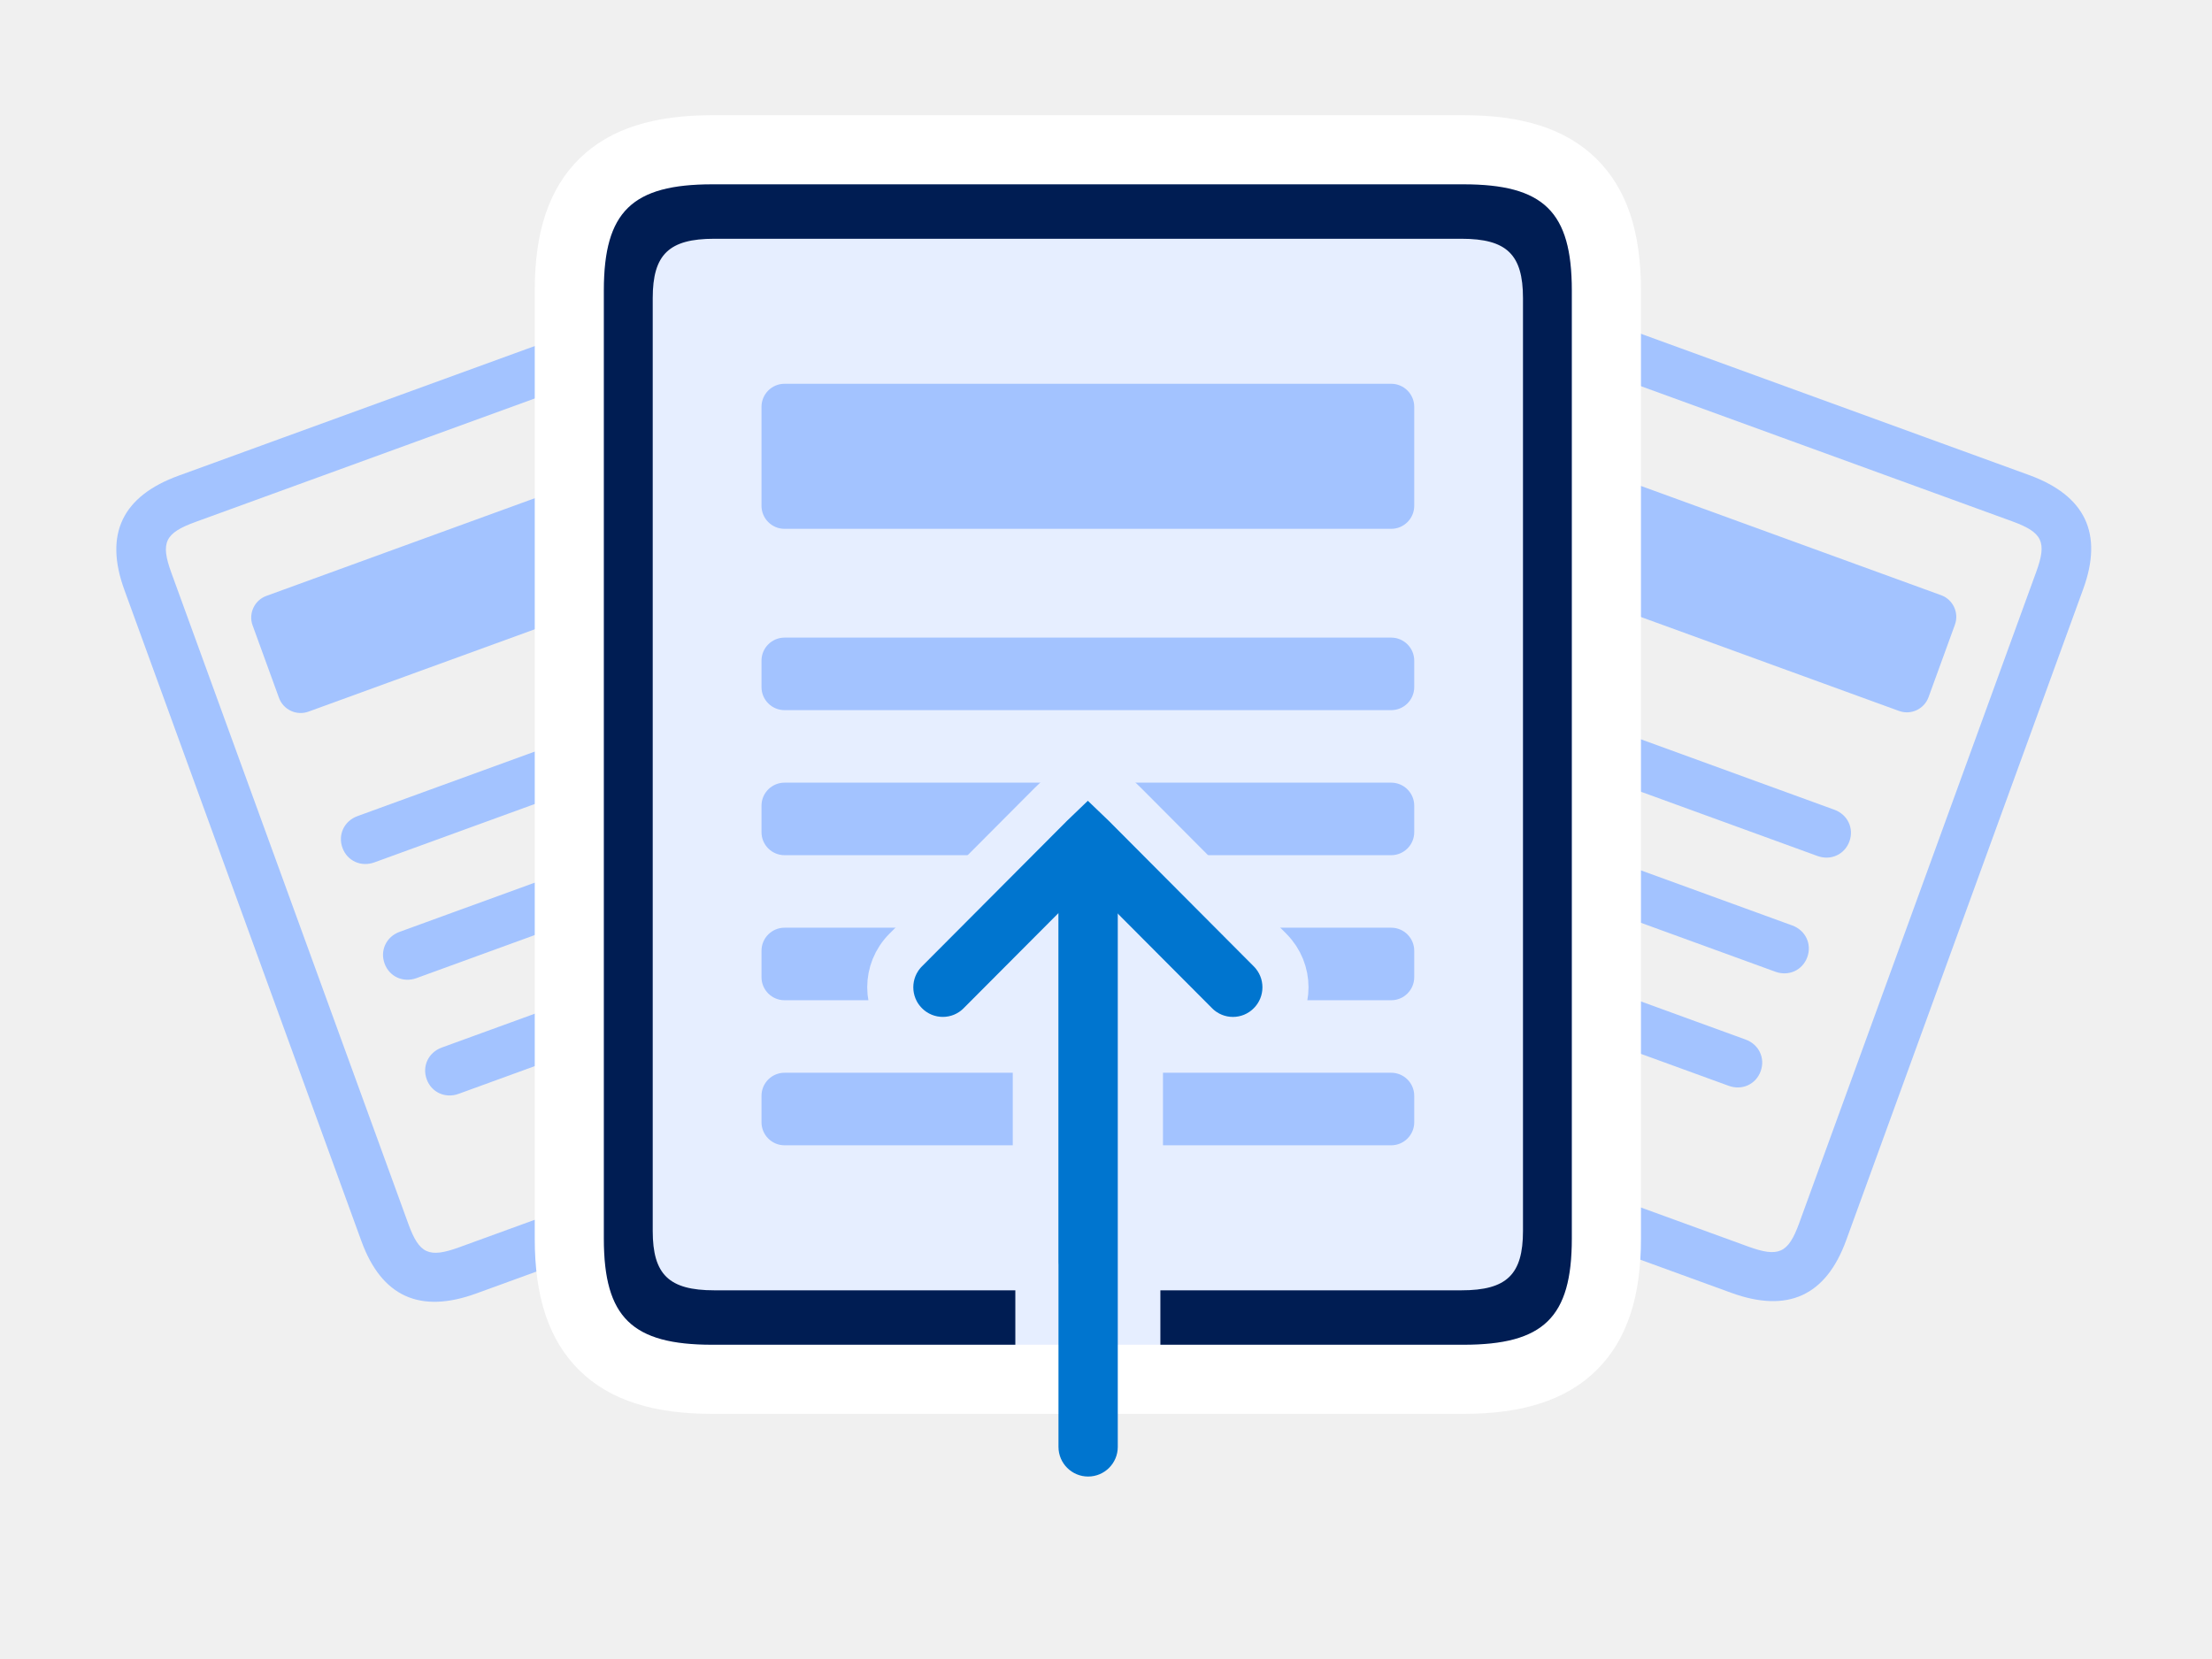
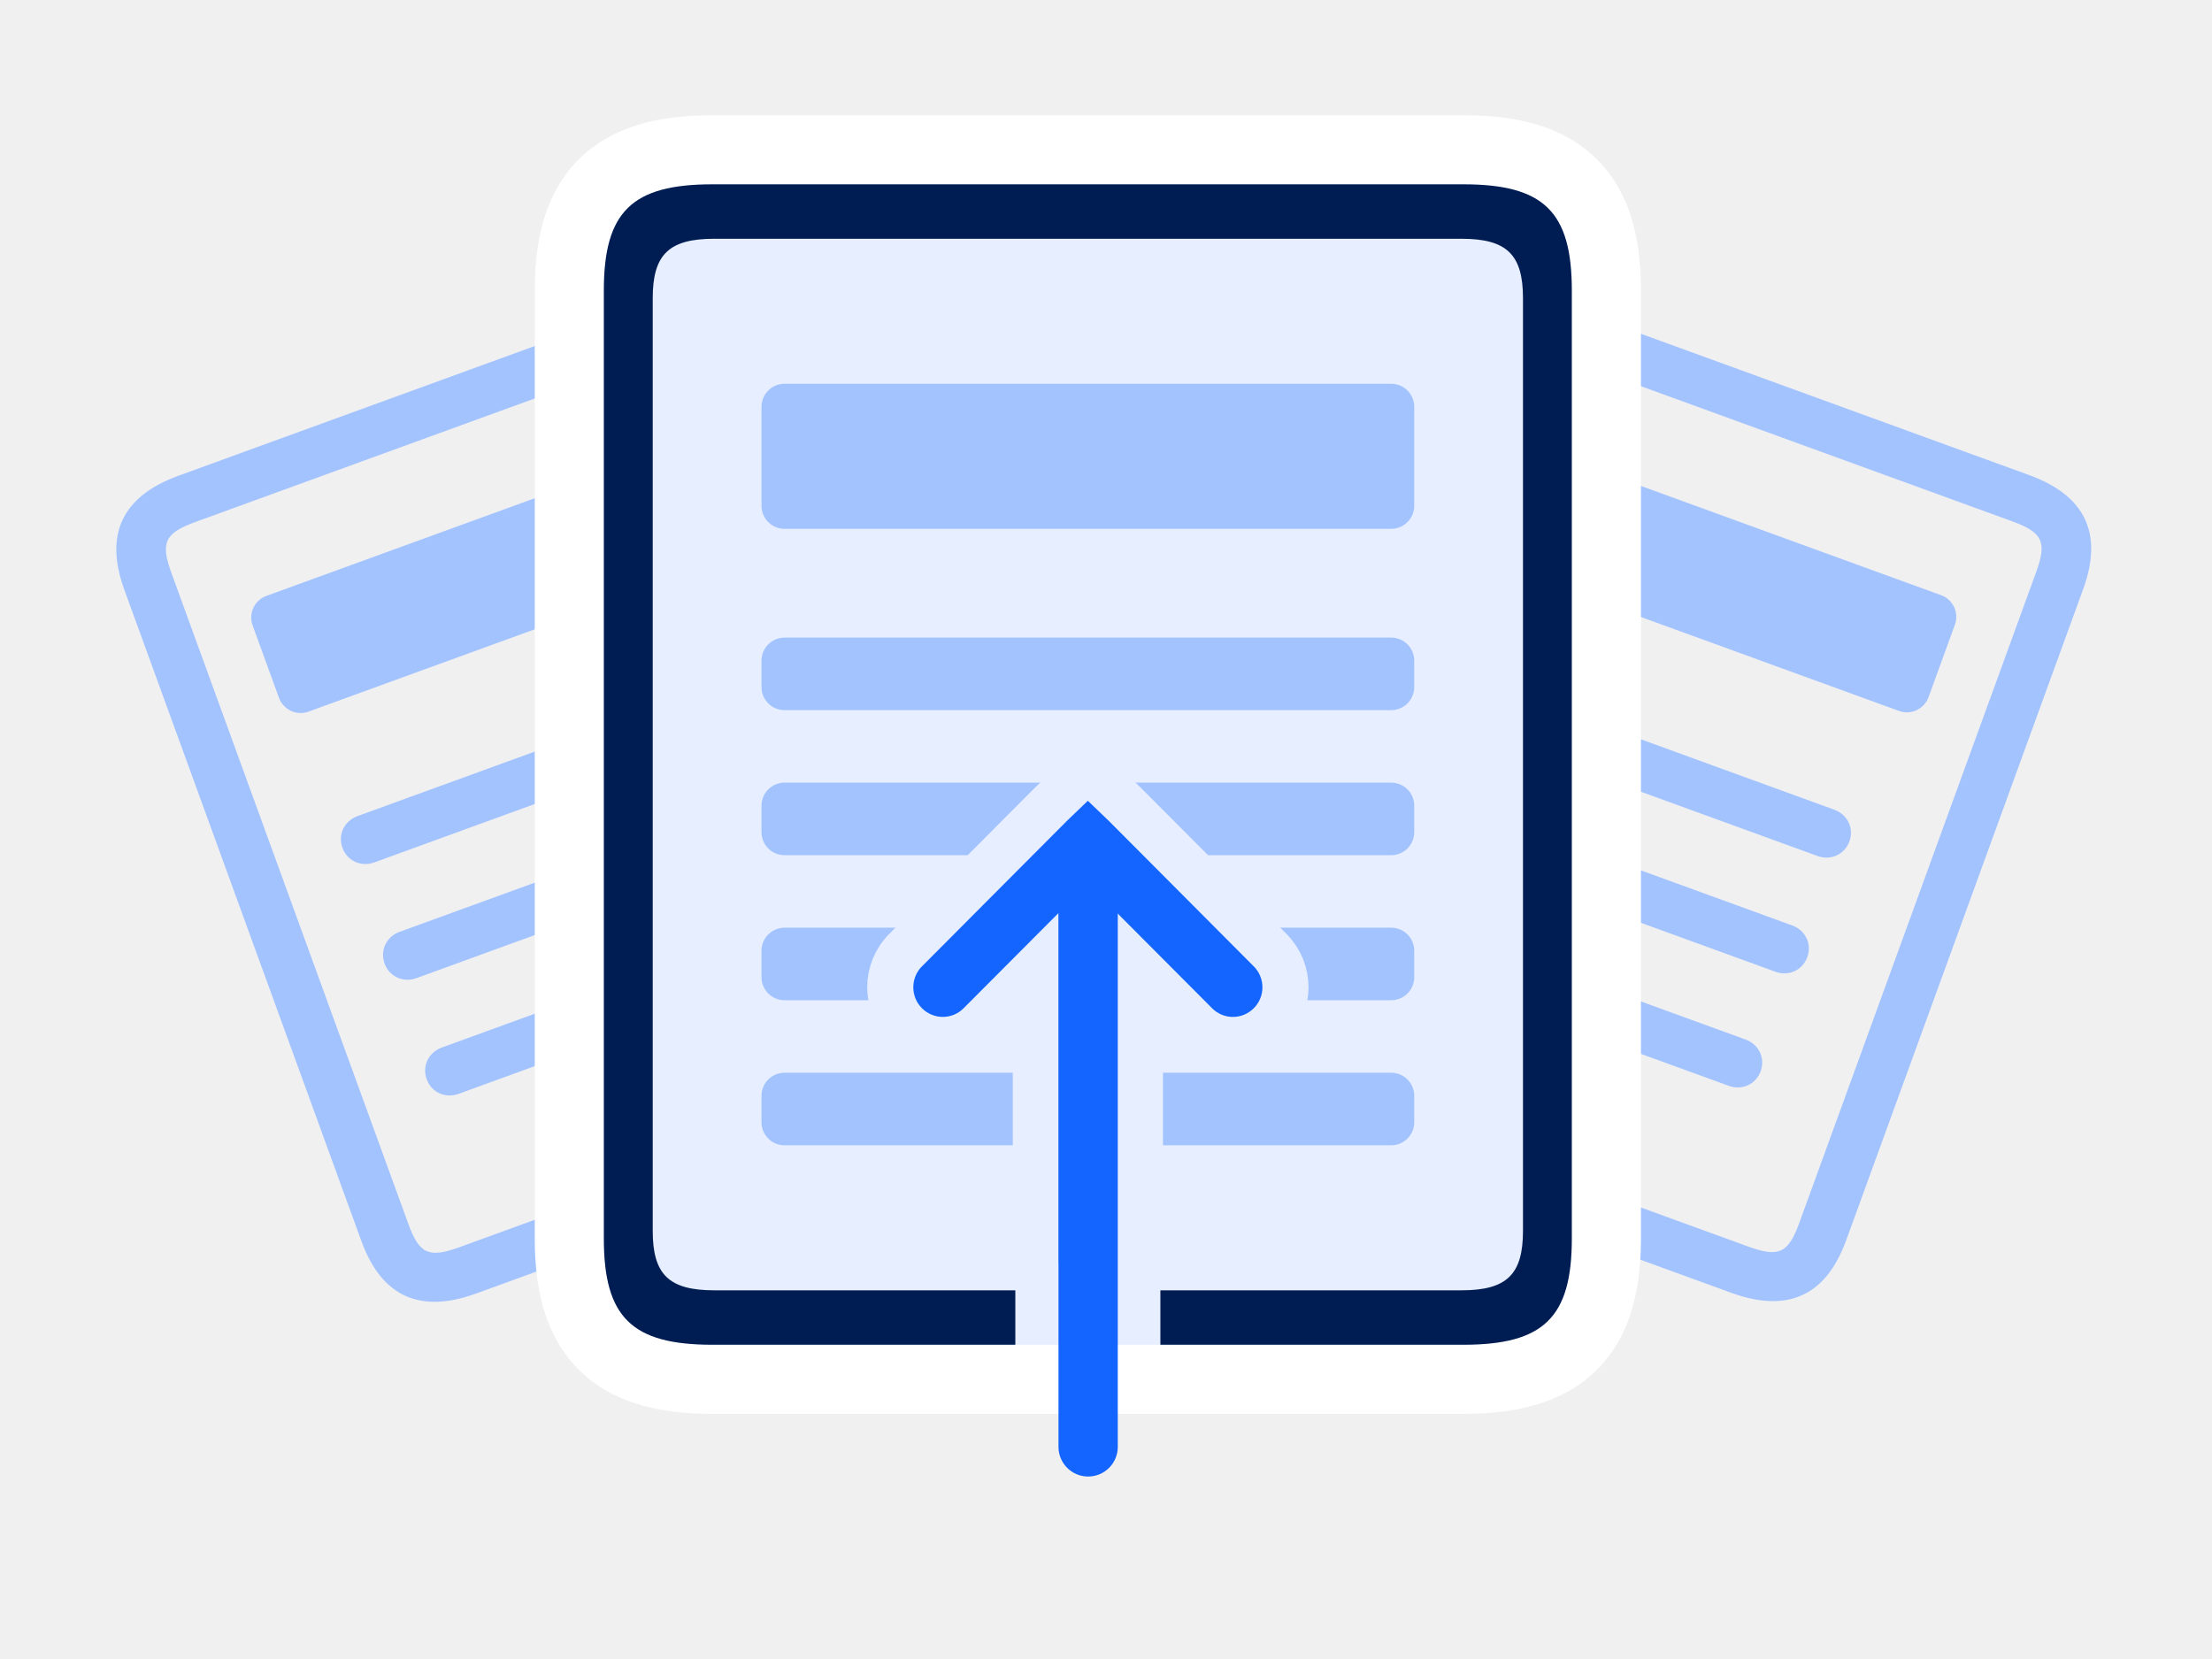
<svg xmlns="http://www.w3.org/2000/svg" width="96" height="72" viewBox="0 0 96 72">
  <g fill="none" fill-rule="evenodd">
    <g>
      <g>
        <g>
          <g>
            <g>
              <g fill="#A3C3FF" fill-rule="nonzero">
                <path d="M9.497 4.738c-2.605 0-3.907 1.28-3.907 3.845v30.08c0 2.566 1.302 3.845 3.907 3.845h23.66c2.606 0 3.908-1.28 3.908-3.845V8.583c0-2.565-1.302-3.845-3.907-3.845H9.497zm0 2.138h23.66c1.412 0 1.737.318 1.737 1.707v30.08c0 1.39-.325 1.708-1.736 1.708H9.497c-1.411 0-1.737-.318-1.737-1.708V8.583c0-1.39.326-1.707 1.737-1.707zm.796 5.068v3.345c0 .552.448 1 1 1h20.069c.552 0 1-.448 1-1v-3.345c0-.552-.448-1-1-1h-20.07c-.551 0-1 .448-1 1zm1.447 9.333c-.615 0-1.085.464-1.085 1.07 0 .605.47 1.068 1.085 1.068h18.451c.615 0 1.085-.463 1.085-1.069 0-.605-.47-1.069-1.085-1.069H11.74zm0 5.345c-.615 0-1.085.464-1.085 1.07 0 .605.47 1.068 1.085 1.068h18.451c.615 0 1.085-.463 1.085-1.069 0-.605-.47-1.069-1.085-1.069H11.74zm0 5.345c-.615 0-1.085.463-1.085 1.07 0 .605.47 1.068 1.085 1.068h17.456c.615 0 1.086-.463 1.086-1.069 0-.606-.47-1.069-1.086-1.069H11.74z" transform="translate(-852 -108) translate(615 72) translate(60 36) translate(177) translate(4 8) translate(0 2.721) rotate(-20 21.327 23.623)" />
                <path d="M54.647 4.708c-2.604 0-3.907 1.28-3.907 3.845v30.08c0 2.566 1.303 3.846 3.907 3.846h23.661c2.605 0 3.908-1.28 3.908-3.846V8.553c0-2.565-1.303-3.845-3.908-3.845h-23.66zm0 2.138h23.661c1.411 0 1.737.318 1.737 1.707v30.08c0 1.39-.326 1.708-1.737 1.708h-23.66c-1.412 0-1.737-.318-1.737-1.708V8.553c0-1.39.325-1.707 1.736-1.707zm.796 5.068v3.345c0 .552.448 1 1 1h20.07c.552 0 1-.448 1-1v-3.345c0-.552-.448-1-1-1h-20.07c-.552 0-1 .448-1 1zm1.447 9.333c-.615 0-1.085.464-1.085 1.07 0 .605.47 1.068 1.085 1.068h18.452c.615 0 1.085-.463 1.085-1.069 0-.605-.47-1.069-1.085-1.069H56.89zm0 5.345c-.615 0-1.085.464-1.085 1.07 0 .605.47 1.068 1.085 1.068h18.452c.615 0 1.085-.463 1.085-1.069 0-.605-.47-1.069-1.085-1.069H56.89zm0 5.345c-.615 0-1.085.463-1.085 1.07 0 .605.47 1.068 1.085 1.068h18.244c.615 0 1.085-.463 1.085-1.069 0-.606-.47-1.069-1.085-1.069H56.89z" transform="translate(-852 -108) translate(615 72) translate(60 36) translate(177) translate(4 8) translate(0 2.721) rotate(20 66.478 23.593)" />
              </g>
              <g transform="translate(-852 -108) translate(615 72) translate(60 36) translate(177) translate(4 8) translate(21.967)">
                <path fill="#E6EEFF" stroke="#FFF" stroke-width="3" d="M37.547-1.5c2.29 0 3.754.516 4.708 1.45.96.94 1.495 2.381 1.495 4.653h0v41.155c0 2.271-.535 3.714-1.495 4.653-.954.933-2.419 1.45-4.708 1.45h0H4.945c-2.29 0-3.754-.517-4.708-1.45-.96-.94-1.496-2.382-1.496-4.653h0V4.603c0-2.272.536-3.714 1.496-4.654C1.191-.984 2.656-1.5 4.945-1.5h0z" />
                <path fill="#A3C3FF" fill-rule="nonzero" d="M7.082 9.656v4.295c0 .552.448 1 1 1H34.41c.552 0 1-.448 1-1V9.656c0-.553-.448-1-1-1H8.082c-.552 0-1 .447-1 1z" />
                <rect width="28.328" height="3.148" x="7.082" y="19.672" fill="#A3C3FF" rx="1" />
                <rect width="28.328" height="3.148" x="7.082" y="25.967" fill="#A3C3FF" rx="1" />
                <rect width="28.328" height="3.148" x="7.082" y="32.262" fill="#A3C3FF" rx="1" />
                <rect width="28.328" height="3.148" x="7.082" y="38.557" fill="#A3C3FF" rx="1" />
                <path fill="#001D53" fill-rule="nonzero" d="M4.945 0C1.468 0 .24 1.182.24 4.603v41.155c0 3.42 1.227 4.603 4.704 4.603h32.602c3.477 0 4.703-1.182 4.703-4.603V4.603C42.25 1.182 41.024 0 37.547 0H4.945zM37.46 2.362c1.964 0 2.67.683 2.67 2.577v40.483c0 1.893-.706 2.577-2.67 2.577H24.393v2.362h-6.295v-2.362H5.031c-1.964 0-2.67-.684-2.67-2.577V4.939c0-1.894.706-2.577 2.67-2.577H37.46z" />
              </g>
-               <path fill="#0075cf" fill-rule="nonzero" stroke="#E6EEFF" stroke-width="2" d="M43.213 25.368l1.606 1.541 6.302 6.325c.446.448.668 1.031.668 1.614 0 .584-.222 1.167-.668 1.614-.447.45-1.03.672-1.613.672s-1.166-.223-1.613-.672h0l-2.423-2.431v12.684c.003.403-.1.793-.292 1.134-.192.343-.474.635-.833.847-.703.406-1.565.406-2.276-.005-.351-.207-.632-.5-.825-.842-.192-.34-.295-.73-.292-1.134h0V34.03l-2.423 2.431c-.447.45-1.03.672-1.613.672s-1.166-.223-1.613-.672c-.446-.447-.668-1.03-.668-1.614 0-.583.222-1.166.668-1.614h0l6.303-6.325 1.605-1.541z" transform="translate(-852 -108) translate(615 72) translate(60 36) translate(177) translate(4 8)" />
-               <path fill="#0075cf" d="M43.224 28.54c.711 0 1.287.577 1.287 1.287v24.967c0 .711-.576 1.287-1.287 1.287-.71 0-1.286-.576-1.286-1.287V29.827c0-.71.576-1.287 1.286-1.287z" transform="translate(-852 -108) translate(615 72) translate(60 36) translate(177) translate(4 8)" />
+               <path fill="#1465FF" fill-rule="nonzero" stroke="#E6EEFF" stroke-width="2" d="M43.213 25.368l1.606 1.541 6.302 6.325c.446.448.668 1.031.668 1.614 0 .584-.222 1.167-.668 1.614-.447.45-1.03.672-1.613.672s-1.166-.223-1.613-.672h0l-2.423-2.431v12.684c.003.403-.1.793-.292 1.134-.192.343-.474.635-.833.847-.703.406-1.565.406-2.276-.005-.351-.207-.632-.5-.825-.842-.192-.34-.295-.73-.292-1.134h0V34.03l-2.423 2.431c-.447.45-1.03.672-1.613.672s-1.166-.223-1.613-.672c-.446-.447-.668-1.03-.668-1.614 0-.583.222-1.166.668-1.614h0l6.303-6.325 1.605-1.541z" transform="translate(-852 -108) translate(615 72) translate(60 36) translate(177) translate(4 8)" />
+               <path fill="#1465FF" d="M43.224 28.54c.711 0 1.287.577 1.287 1.287v24.967c0 .711-.576 1.287-1.287 1.287-.71 0-1.286-.576-1.286-1.287V29.827c0-.71.576-1.287 1.286-1.287z" transform="translate(-852 -108) translate(615 72) translate(60 36) translate(177) translate(4 8)" />
            </g>
          </g>
        </g>
      </g>
    </g>
  </g>
</svg>
